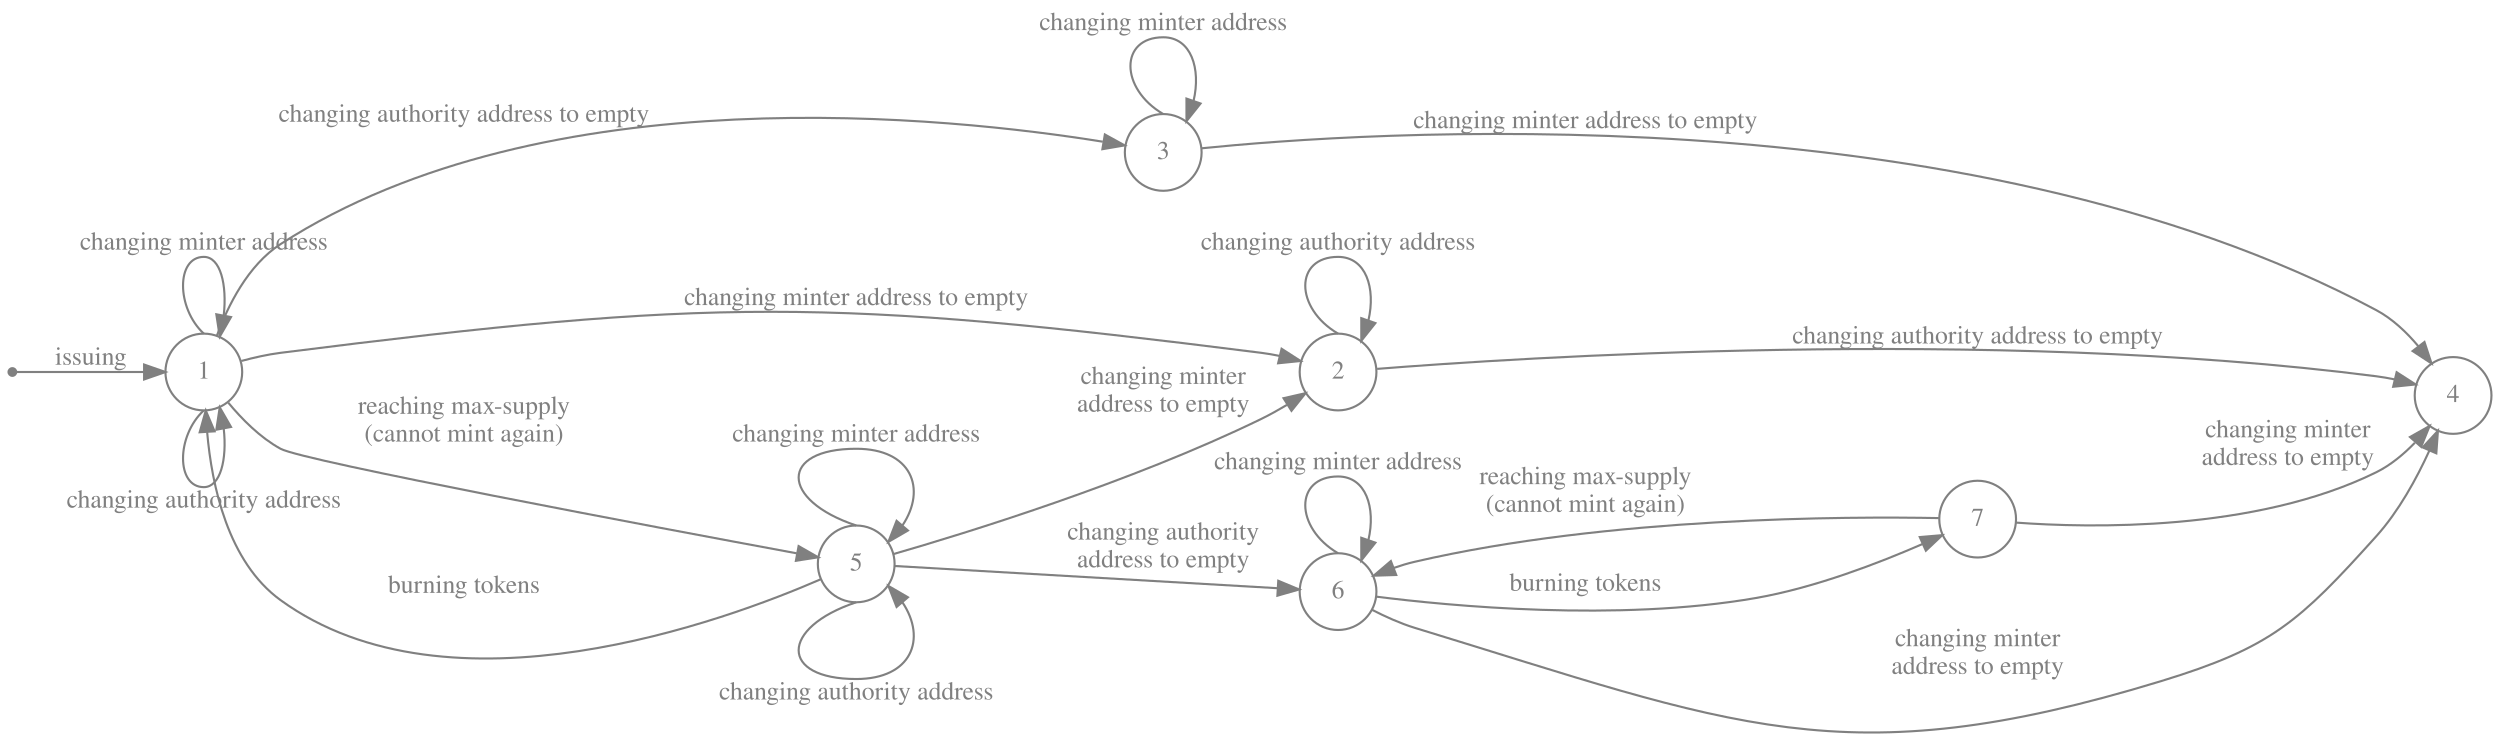
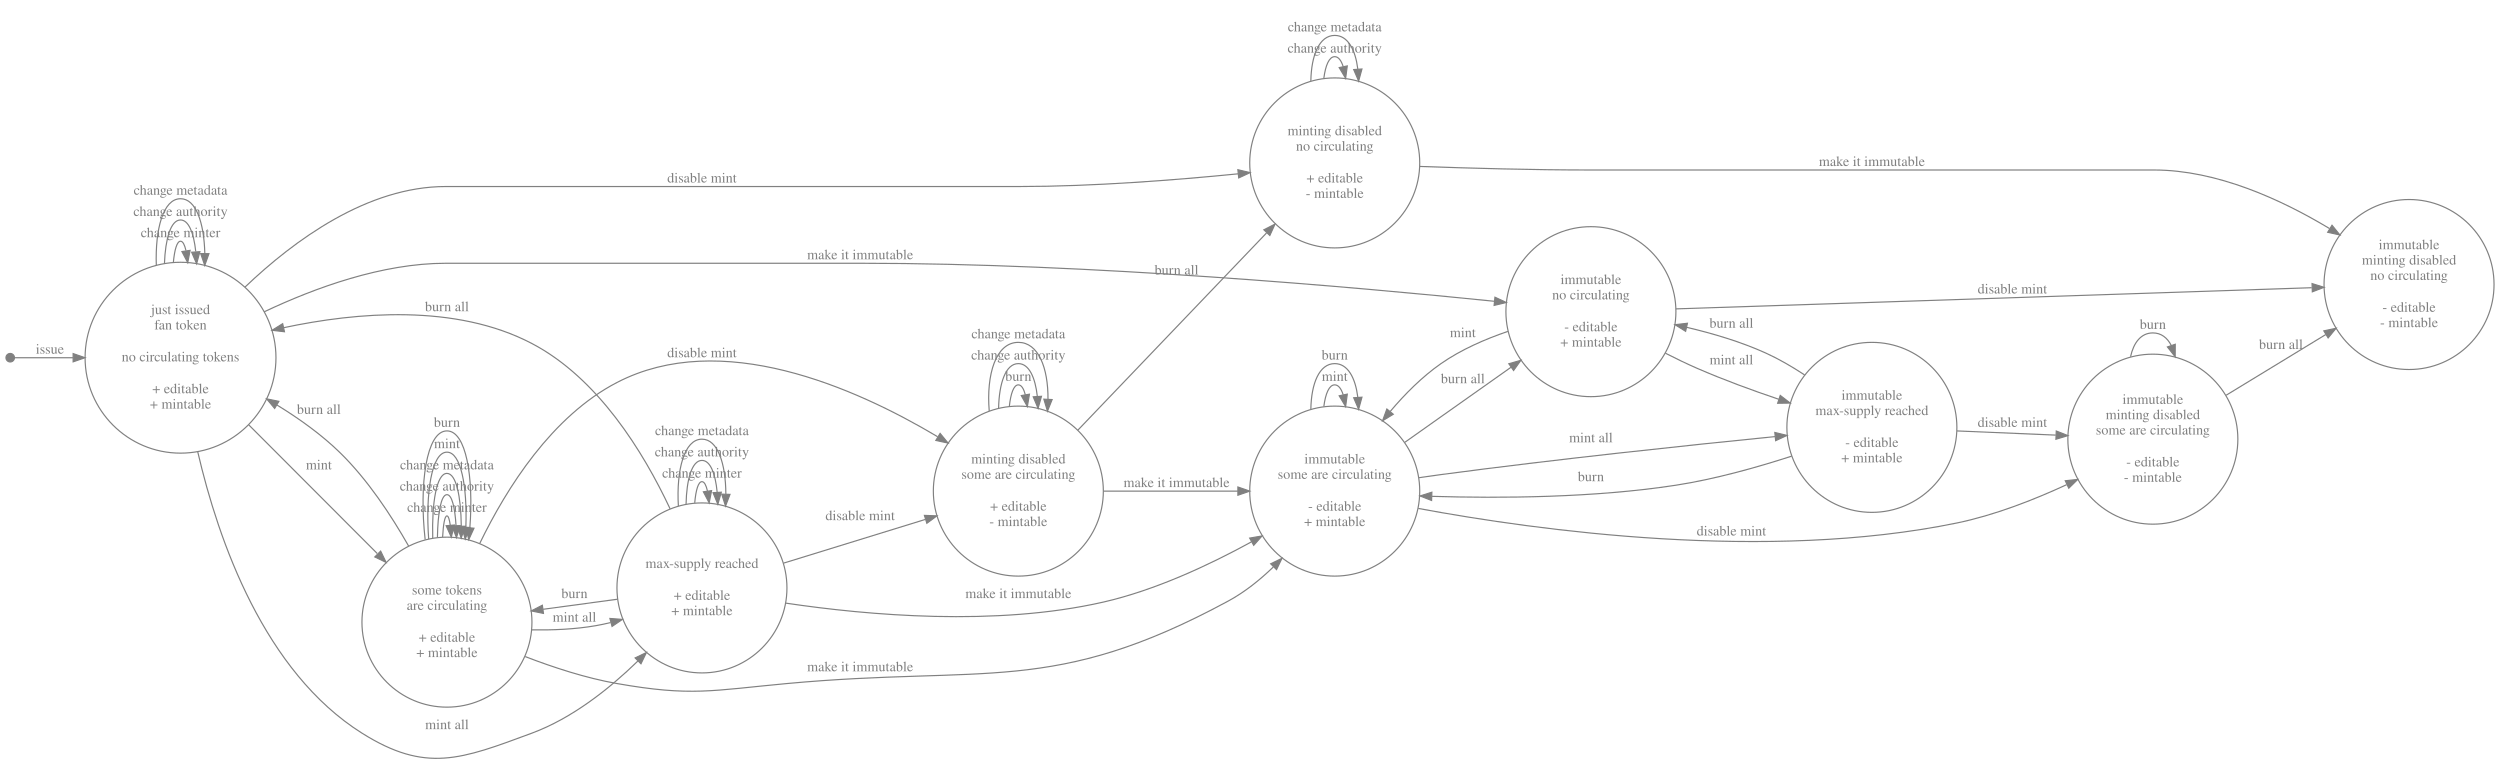
- <svg xmlns="http://www.w3.org/2000/svg" width="576pt" height="171pt" viewBox="0.00 0.00 576.00 170.52">
-   <g id="graph0" class="graph" transform="scale(0.491216 0.491216) rotate(0) translate(4 343.13)">
+ <svg xmlns="http://www.w3.org/2000/svg" width="2116pt" height="646pt" viewBox="0.00 0.00 2115.54 646.50">
+   <g id="graph0" class="graph" transform="scale(1 1) rotate(0) translate(4 642.5)">
    <g id="node1" class="node">
-       <ellipse fill="none" stroke="gray" cx="91.6" cy="-169.13" rx="18" ry="18" />
-       <text text-anchor="middle" x="91.6" y="-166.03" font-family="Times,serif" font-size="12.00" fill="gray">1</text>
+       <ellipse fill="none" stroke="gray" cx="147.87" cy="-339.5" rx="80.84" ry="80.84" />
+       <text text-anchor="middle" x="147.87" y="-376.4" font-family="Times,serif" font-size="12.00" fill="gray">just issued</text>
+       <text text-anchor="middle" x="147.87" y="-363.4" font-family="Times,serif" font-size="12.00" fill="gray">fan token</text>
+       <text text-anchor="middle" x="147.87" y="-336.4" font-family="Times,serif" font-size="12.00" fill="gray">no circulating tokens</text>
+       <text text-anchor="middle" x="147.87" y="-309.4" font-family="Times,serif" font-size="12.00" fill="gray">+ editable</text>
+       <text text-anchor="middle" x="147.87" y="-296.4" font-family="Times,serif" font-size="12.00" fill="gray">+ mintable</text>
    </g>
    <g id="edge2" class="edge">
-       <path fill="none" stroke="gray" d="M91.6,-187.13C78.6,-199.13 78.6,-223.13 91.6,-223.13 99.44,-223.13 102.55,-210.04 100.94,-195.7" />
-       <polygon fill="gray" stroke="gray" points="104.35,-194.9 99.06,-185.72 97.47,-196.19 104.35,-194.9" />
-       <text text-anchor="middle" x="91.6" y="-226.53" font-family="Times,serif" font-size="12.00" fill="gray">changing minter address</text>
+       <path fill="none" stroke="gray" d="M141.77,-420.02C142.79,-430.91 144.83,-438.17 147.87,-438.17 149.82,-438.17 151.36,-435.19 152.48,-430.19" />
+       <polygon fill="gray" stroke="gray" points="155.98,-430.43 153.97,-420.02 149.05,-429.41 155.98,-430.43" />
+       <text text-anchor="middle" x="147.87" y="-441.57" font-family="Times,serif" font-size="12.00" fill="gray">change minter</text>
    </g>
    <g id="edge3" class="edge">
-       <path fill="none" stroke="gray" d="M91.6,-151.13C78.6,-139.13 78.6,-115.13 91.6,-115.13 99.44,-115.13 102.55,-128.22 100.94,-142.56" />
-       <polygon fill="gray" stroke="gray" points="97.47,-142.07 99.06,-152.55 104.35,-143.36 97.47,-142.07" />
-       <text text-anchor="middle" x="91.6" y="-105.53" font-family="Times,serif" font-size="12.00" fill="gray">changing authority address</text>
+       <path fill="none" stroke="gray" d="M134.24,-419.11C135.02,-440.2 139.56,-456.17 147.87,-456.17 154.75,-456.17 159.05,-445.21 160.76,-429.48" />
+       <polygon fill="gray" stroke="gray" points="164.28,-429.33 161.5,-419.11 157.3,-428.84 164.28,-429.33" />
+       <text text-anchor="middle" x="147.87" y="-459.57" font-family="Times,serif" font-size="12.00" fill="gray">change authority</text>
+     </g>
+     <g id="edge4" class="edge">
+       <path fill="none" stroke="gray" d="M127.35,-417.67C126.31,-448.45 133.15,-474.17 147.87,-474.17 160.92,-474.17 167.78,-453.95 168.44,-427.91" />
+       <polygon fill="gray" stroke="gray" points="171.94,-427.65 168.39,-417.67 164.94,-427.69 171.94,-427.65" />
+       <text text-anchor="middle" x="147.87" y="-477.57" font-family="Times,serif" font-size="12.00" fill="gray">change metadata</text>
    </g>
    <g id="node2" class="node">
-       <ellipse fill="none" stroke="gray" cx="623.6" cy="-169.13" rx="18" ry="18" />
-       <text text-anchor="middle" x="623.6" y="-166.03" font-family="Times,serif" font-size="12.00" fill="gray">2</text>
-     </g>
-     <g id="edge4" class="edge">
-       <path fill="none" stroke="gray" d="M109.17,-174.3C114.94,-175.86 121.5,-177.36 127.6,-178.13 330.43,-203.79 384.77,-203.79 587.6,-178.13 590.36,-177.78 593.22,-177.28 596.06,-176.7" />
-       <polygon fill="gray" stroke="gray" points="597.12,-180.04 606.03,-174.3 595.49,-173.23 597.12,-180.04" />
-       <text text-anchor="middle" x="397.6" y="-200.53" font-family="Times,serif" font-size="12.00" fill="gray">changing minter address to empty</text>
+       <ellipse fill="none" stroke="gray" cx="373.54" cy="-115.5" rx="72" ry="72" />
+       <text text-anchor="middle" x="373.54" y="-138.9" font-family="Times,serif" font-size="12.00" fill="gray">some tokens</text>
+       <text text-anchor="middle" x="373.54" y="-125.9" font-family="Times,serif" font-size="12.00" fill="gray">are circulating</text>
+       <text text-anchor="middle" x="373.54" y="-98.9" font-family="Times,serif" font-size="12.00" fill="gray">+ editable</text>
+       <text text-anchor="middle" x="373.54" y="-85.9" font-family="Times,serif" font-size="12.00" fill="gray">+ mintable</text>
+     </g>
+     <g id="edge16" class="edge">
+       <path fill="none" stroke="gray" d="M205.6,-282.68C238.93,-249.3 280.96,-207.21 314.52,-173.61" />
+       <polygon fill="gray" stroke="gray" points="317.39,-175.69 321.98,-166.14 312.43,-170.74 317.39,-175.69" />
+       <text text-anchor="middle" x="265.04" y="-244.9" font-family="Times,serif" font-size="12.00" fill="gray">mint</text>
    </g>
    <g id="node3" class="node">
-       <ellipse fill="none" stroke="gray" cx="541.6" cy="-272.13" rx="18" ry="18" />
-       <text text-anchor="middle" x="541.6" y="-269.03" font-family="Times,serif" font-size="12.00" fill="gray">3</text>
+       <ellipse fill="none" stroke="gray" cx="589.54" cy="-144.5" rx="72" ry="72" />
+       <text text-anchor="middle" x="589.54" y="-161.4" font-family="Times,serif" font-size="12.00" fill="gray">max-supply reached</text>
+       <text text-anchor="middle" x="589.54" y="-134.4" font-family="Times,serif" font-size="12.00" fill="gray">+ editable</text>
+       <text text-anchor="middle" x="589.54" y="-121.4" font-family="Times,serif" font-size="12.00" fill="gray">+ mintable</text>
+     </g>
+     <g id="edge21" class="edge">
+       <path fill="none" stroke="gray" d="M162.44,-259.82C180.07,-183.81 218.99,-73.43 301.54,-21.5 355.71,12.59 385.53,0.76 445.54,-21.5 479.49,-34.09 510.8,-58.75 535.4,-82.71" />
+       <polygon fill="gray" stroke="gray" points="532.94,-85.2 542.49,-89.77 537.88,-80.24 532.94,-85.2" />
+       <text text-anchor="middle" x="373.54" y="-24.9" font-family="Times,serif" font-size="12.00" fill="gray">mint all</text>
+     </g>
+     <g id="node5" class="node">
+       <ellipse fill="none" stroke="gray" cx="1125.54" cy="-504.5" rx="72" ry="72" />
+       <text text-anchor="middle" x="1125.54" y="-527.9" font-family="Times,serif" font-size="12.00" fill="gray">minting disabled</text>
+       <text text-anchor="middle" x="1125.54" y="-514.9" font-family="Times,serif" font-size="12.00" fill="gray">no circulating</text>
+       <text text-anchor="middle" x="1125.54" y="-487.9" font-family="Times,serif" font-size="12.00" fill="gray">+ editable</text>
+       <text text-anchor="middle" x="1125.54" y="-474.9" font-family="Times,serif" font-size="12.00" fill="gray">- mintable</text>
+     </g>
+     <g id="edge29" class="edge">
+       <path fill="none" stroke="gray" d="M202.46,-399.31C244.33,-439.25 306.36,-484.5 372.54,-484.5 372.54,-484.5 372.54,-484.5 858.54,-484.5 920.86,-484.5 991.17,-490.02 1043.84,-495.27" />
+       <polygon fill="gray" stroke="gray" points="1043.5,-498.75 1053.8,-496.28 1044.21,-491.79 1043.5,-498.75" />
+       <text text-anchor="middle" x="589.54" y="-487.9" font-family="Times,serif" font-size="12.00" fill="gray">disable mint</text>
+     </g>
+     <g id="node8" class="node">
+       <ellipse fill="none" stroke="gray" cx="1342.54" cy="-378.5" rx="72" ry="72" />
+       <text text-anchor="middle" x="1342.54" y="-401.9" font-family="Times,serif" font-size="12.00" fill="gray">immutable</text>
+       <text text-anchor="middle" x="1342.54" y="-388.9" font-family="Times,serif" font-size="12.00" fill="gray">no circulating</text>
+       <text text-anchor="middle" x="1342.54" y="-361.9" font-family="Times,serif" font-size="12.00" fill="gray">- editable</text>
+       <text text-anchor="middle" x="1342.54" y="-348.9" font-family="Times,serif" font-size="12.00" fill="gray">+ mintable</text>
+     </g>
+     <g id="edge44" class="edge">
+       <path fill="none" stroke="gray" d="M218.63,-378.32C261.65,-398.71 318.72,-419.5 372.54,-419.5 372.54,-419.5 372.54,-419.5 724.54,-419.5 917.26,-419.5 1143.1,-399.34 1260.84,-387.29" />
+       <polygon fill="gray" stroke="gray" points="1261.26,-390.76 1270.85,-386.26 1260.55,-383.8 1261.26,-390.76" />
+       <text text-anchor="middle" x="723.54" y="-422.9" font-family="Times,serif" font-size="12.00" fill="gray">make it immutable</text>
+     </g>
+     <g id="edge36" class="edge">
+       <path fill="none" stroke="gray" d="M341.08,-179.95C326.11,-206.35 306.46,-235.93 283.54,-258.5 267.78,-274.02 248.49,-287.84 229.49,-299.47" />
+       <polygon fill="gray" stroke="gray" points="227.59,-296.53 220.8,-304.66 231.18,-302.54 227.59,-296.53" />
+       <text text-anchor="middle" x="265.04" y="-291.9" font-family="Times,serif" font-size="12.00" fill="gray">burn all</text>
+     </g>
+     <g id="edge5" class="edge">
+       <path fill="none" stroke="gray" d="M369.87,-187.52C370.44,-198.24 371.66,-205.5 373.54,-205.5 374.74,-205.5 375.68,-202.52 376.34,-197.56" />
+       <polygon fill="gray" stroke="gray" points="379.84,-197.79 377.21,-187.52 372.86,-197.18 379.84,-197.79" />
+       <text text-anchor="middle" x="373.54" y="-208.9" font-family="Times,serif" font-size="12.00" fill="gray">change minter</text>
+     </g>
+     <g id="edge6" class="edge">
+       <path fill="none" stroke="gray" d="M365.47,-187.16C365.79,-207.68 368.48,-223.5 373.54,-223.5 377.73,-223.5 380.3,-212.65 381.24,-197.27" />
+       <polygon fill="gray" stroke="gray" points="384.74,-197.28 381.61,-187.16 377.74,-197.02 384.74,-197.28" />
+       <text text-anchor="middle" x="373.54" y="-226.9" font-family="Times,serif" font-size="12.00" fill="gray">change authority</text>
+     </g>
+     <g id="edge7" class="edge">
+       <path fill="none" stroke="gray" d="M361.5,-186.74C360.67,-216.37 364.68,-241.5 373.54,-241.5 381.36,-241.5 385.41,-221.92 385.68,-196.94" />
+       <polygon fill="gray" stroke="gray" points="389.17,-196.71 385.58,-186.74 382.17,-196.77 389.17,-196.71" />
+       <text text-anchor="middle" x="373.54" y="-244.9" font-family="Times,serif" font-size="12.00" fill="gray">change metadata</text>
+     </g>
+     <g id="edge19" class="edge">
+       <path fill="none" stroke="gray" d="M358.06,-185.88C355.3,-224.3 360.46,-259.5 373.54,-259.5 385.44,-259.5 390.79,-230.34 389.57,-196.14" />
+       <polygon fill="gray" stroke="gray" points="393.05,-195.68 389.02,-185.88 386.06,-196.05 393.05,-195.68" />
+       <text text-anchor="middle" x="373.54" y="-262.9" font-family="Times,serif" font-size="12.00" fill="gray">mint</text>
+     </g>
+     <g id="edge25" class="edge">
+       <path fill="none" stroke="gray" d="M355.08,-185.43C349.88,-232.09 356.03,-277.5 373.54,-277.5 389.78,-277.5 396.25,-238.41 392.95,-195.51" />
+       <polygon fill="gray" stroke="gray" points="396.43,-195.06 392.01,-185.43 389.46,-195.72 396.43,-195.06" />
+       <text text-anchor="middle" x="373.54" y="-280.9" font-family="Times,serif" font-size="12.00" fill="gray">burn</text>
+     </g>
+     <g id="edge20" class="edge">
+       <path fill="none" stroke="gray" d="M445.31,-108.98C463.11,-108.66 482.11,-109.46 499.54,-112.5 503.73,-113.23 507.97,-114.14 512.23,-115.18" />
+       <polygon fill="gray" stroke="gray" points="511.58,-118.63 522.15,-117.84 513.4,-111.87 511.58,-118.63" />
+       <text text-anchor="middle" x="481.54" y="-115.9" font-family="Times,serif" font-size="12.00" fill="gray">mint all</text>
+     </g>
+     <g id="node4" class="node">
+       <ellipse fill="none" stroke="gray" cx="857.54" cy="-226.5" rx="72" ry="72" />
+       <text text-anchor="middle" x="857.54" y="-249.9" font-family="Times,serif" font-size="12.00" fill="gray">minting disabled</text>
+       <text text-anchor="middle" x="857.54" y="-236.9" font-family="Times,serif" font-size="12.00" fill="gray">some are circulating</text>
+       <text text-anchor="middle" x="857.54" y="-209.9" font-family="Times,serif" font-size="12.00" fill="gray">+ editable</text>
+       <text text-anchor="middle" x="857.54" y="-196.9" font-family="Times,serif" font-size="12.00" fill="gray">- mintable</text>
+     </g>
+     <g id="edge30" class="edge">
+       <path fill="none" stroke="gray" d="M401.3,-182.15C424.34,-229.67 462.63,-290.01 517.54,-318.5 605.53,-364.14 718.45,-314.73 789.17,-272.57" />
+       <polygon fill="gray" stroke="gray" points="791.28,-275.39 798.01,-267.21 787.65,-269.41 791.28,-275.39" />
+       <text text-anchor="middle" x="589.54" y="-339.9" font-family="Times,serif" font-size="12.00" fill="gray">disable mint</text>
+     </g>
+     <g id="node7" class="node">
+       <ellipse fill="none" stroke="gray" cx="1125.54" cy="-226.5" rx="72" ry="72" />
+       <text text-anchor="middle" x="1125.54" y="-249.9" font-family="Times,serif" font-size="12.00" fill="gray">immutable</text>
+       <text text-anchor="middle" x="1125.54" y="-236.9" font-family="Times,serif" font-size="12.00" fill="gray">some are circulating</text>
+       <text text-anchor="middle" x="1125.54" y="-209.9" font-family="Times,serif" font-size="12.00" fill="gray">- editable</text>
+       <text text-anchor="middle" x="1125.54" y="-196.9" font-family="Times,serif" font-size="12.00" fill="gray">+ mintable</text>
+     </g>
+     <g id="edge41" class="edge">
+       <path fill="none" stroke="gray" d="M439.79,-86.35C463.74,-77.11 491.39,-68.1 517.54,-63.5 580.57,-52.39 597.81,-57.58 661.54,-63.5 829.93,-79.12 886.83,-52.99 1035.54,-133.5 1049.24,-140.92 1062.08,-151.19 1073.52,-162.22" />
+       <polygon fill="gray" stroke="gray" points="1071.28,-164.94 1080.82,-169.55 1076.24,-160 1071.28,-164.94" />
+       <text text-anchor="middle" x="723.54" y="-73.9" font-family="Times,serif" font-size="12.00" fill="gray">make it immutable</text>
+     </g>
+     <g id="edge40" class="edge">
+       <path fill="none" stroke="gray" d="M562.6,-211.41C539.79,-260 501.43,-322.18 445.54,-351.5 380.98,-385.36 297.2,-378.15 235.15,-364.9" />
+       <polygon fill="gray" stroke="gray" points="235.9,-361.49 225.38,-362.73 234.38,-368.32 235.9,-361.49" />
+       <text text-anchor="middle" x="373.54" y="-378.9" font-family="Times,serif" font-size="12.00" fill="gray">burn all</text>
+     </g>
+     <g id="edge24" class="edge">
+       <path fill="none" stroke="gray" d="M518.13,-134.96C497.92,-132.22 475.73,-129.21 454.97,-126.4" />
+       <polygon fill="gray" stroke="gray" points="455.29,-122.91 444.91,-125.03 454.35,-129.84 455.29,-122.91" />
+       <text text-anchor="middle" x="481.54" y="-135.9" font-family="Times,serif" font-size="12.00" fill="gray">burn</text>
    </g>
    <g id="edge8" class="edge">
-       <path fill="none" stroke="gray" d="M97.71,-186.15C102.87,-200.16 112.3,-219.26 127.6,-229.13 252.07,-309.48 442.85,-288.54 513.26,-277.15" />
-       <polygon fill="gray" stroke="gray" points="514.22,-280.54 523.5,-275.42 513.06,-273.64 514.22,-280.54" />
-       <text text-anchor="middle" x="213.6" y="-286.53" font-family="Times,serif" font-size="12.00" fill="gray">changing authority address to empty</text>
-     </g>
-     <g id="node5" class="node">
-       <ellipse fill="none" stroke="gray" cx="397.6" cy="-79.13" rx="18" ry="18" />
-       <text text-anchor="middle" x="397.6" y="-76.03" font-family="Times,serif" font-size="12.00" fill="gray">5</text>
+       <path fill="none" stroke="gray" d="M583.42,-216.52C584.37,-227.24 586.41,-234.5 589.54,-234.5 591.54,-234.5 593.1,-231.52 594.21,-226.56" />
+       <polygon fill="gray" stroke="gray" points="597.7,-226.92 595.66,-216.52 590.77,-225.92 597.7,-226.92" />
+       <text text-anchor="middle" x="589.54" y="-237.9" font-family="Times,serif" font-size="12.00" fill="gray">change minter</text>
+     </g>
+     <g id="edge9" class="edge">
+       <path fill="none" stroke="gray" d="M576.08,-215.39C576.51,-236.28 581,-252.5 589.54,-252.5 596.62,-252.5 600.91,-241.37 602.42,-225.69" />
+       <polygon fill="gray" stroke="gray" points="605.93,-225.57 603.01,-215.39 598.95,-225.17 605.93,-225.57" />
+       <text text-anchor="middle" x="589.54" y="-255.9" font-family="Times,serif" font-size="12.00" fill="gray">change authority</text>
    </g>
    <g id="edge10" class="edge">
-       <path fill="none" stroke="gray" d="M103.05,-154.78C109.33,-147.19 117.95,-138.39 127.6,-133.13 138.3,-127.3 303.73,-96.3 369.72,-84.08" />
-       <polygon fill="gray" stroke="gray" points="370.58,-87.48 379.78,-82.22 369.31,-80.6 370.58,-87.48" />
-       <text text-anchor="middle" x="213.6" y="-149.53" font-family="Times,serif" font-size="12.00" fill="gray">reaching max-supply</text>
-       <text text-anchor="middle" x="213.6" y="-136.53" font-family="Times,serif" font-size="12.00" fill="gray">(cannot mint again)</text>
-     </g>
-     <g id="edge5" class="edge">
-       <path fill="none" stroke="gray" d="M623.6,-187.13C603.1,-199.13 603.1,-223.13 623.6,-223.13 636.66,-223.13 641.4,-208.51 637.82,-193.25" />
-       <polygon fill="gray" stroke="gray" points="641.11,-192.07 634.51,-183.78 634.5,-194.38 641.11,-192.07" />
-       <text text-anchor="middle" x="623.6" y="-226.53" font-family="Times,serif" font-size="12.00" fill="gray">changing authority address</text>
-     </g>
-     <g id="node4" class="node">
-       <ellipse fill="none" stroke="gray" cx="1146.6" cy="-158.13" rx="18" ry="18" />
-       <text text-anchor="middle" x="1146.6" y="-155.03" font-family="Times,serif" font-size="12.00" fill="gray">4</text>
-     </g>
-     <g id="edge6" class="edge">
-       <path fill="none" stroke="gray" d="M641.92,-170.6C705.04,-175.62 928.58,-190.54 1110.6,-167.13 1113.36,-166.78 1116.22,-166.27 1119.06,-165.69" />
-       <polygon fill="gray" stroke="gray" points="1120.12,-169.03 1129.03,-163.29 1118.49,-162.22 1120.12,-169.03" />
-       <text text-anchor="middle" x="923.6" y="-182.53" font-family="Times,serif" font-size="12.00" fill="gray">changing authority address to empty</text>
-     </g>
-     <g id="edge7" class="edge">
-       <path fill="none" stroke="gray" d="M541.6,-290.13C521.1,-302.13 521.1,-326.13 541.6,-326.13 554.66,-326.13 559.4,-311.51 555.82,-296.25" />
-       <polygon fill="gray" stroke="gray" points="559.11,-295.07 552.51,-286.78 552.5,-297.38 559.11,-295.07" />
-       <text text-anchor="middle" x="541.6" y="-329.53" font-family="Times,serif" font-size="12.00" fill="gray">changing minter address</text>
-     </g>
-     <g id="edge9" class="edge">
-       <path fill="none" stroke="gray" d="M559.69,-274.07C631.74,-281.42 915.89,-302.18 1110.6,-198.13 1118.15,-194.1 1124.83,-187.73 1130.27,-181.25" />
-       <polygon fill="gray" stroke="gray" points="1133.17,-183.22 1136.48,-173.15 1127.62,-178.96 1133.17,-183.22" />
-       <text text-anchor="middle" x="739.6" y="-283.53" font-family="Times,serif" font-size="12.00" fill="gray">changing minter address to empty</text>
+       <path fill="none" stroke="gray" d="M569.57,-213.83C567.8,-244.29 574.46,-270.5 589.54,-270.5 602.91,-270.5 609.66,-249.89 609.79,-223.98" />
+       <polygon fill="gray" stroke="gray" points="613.28,-223.73 609.51,-213.83 606.29,-223.92 613.28,-223.73" />
+       <text text-anchor="middle" x="589.54" y="-273.9" font-family="Times,serif" font-size="12.00" fill="gray">change metadata</text>
+     </g>
+     <g id="edge31" class="edge">
+       <path fill="none" stroke="gray" d="M658.7,-165.51C695.29,-176.79 740.56,-190.74 778.56,-202.46" />
+       <polygon fill="gray" stroke="gray" points="777.97,-205.94 788.56,-205.54 780.04,-199.25 777.97,-205.94" />
+       <text text-anchor="middle" x="723.54" y="-201.9" font-family="Times,serif" font-size="12.00" fill="gray">disable mint</text>
+     </g>
+     <g id="edge42" class="edge">
+       <path fill="none" stroke="gray" d="M660.68,-131.6C729.93,-121.29 838.4,-111.68 929.54,-132.5 973.45,-142.53 1018.98,-163.77 1055,-183.52" />
+       <polygon fill="gray" stroke="gray" points="1053.5,-186.7 1063.94,-188.51 1056.91,-180.58 1053.5,-186.7" />
+       <text text-anchor="middle" x="857.54" y="-135.9" font-family="Times,serif" font-size="12.00" fill="gray">make it immutable</text>
    </g>
    <g id="edge11" class="edge">
-       <path fill="none" stroke="gray" d="M381.05,-71.96C336.59,-52.61 206.97,-4.59 127.6,-62.13 102.95,-80 95.34,-115.73 93.16,-140.98" />
-       <polygon fill="gray" stroke="gray" points="89.66,-140.87 92.52,-151.07 96.65,-141.31 89.66,-140.87" />
-       <text text-anchor="middle" x="213.6" y="-65.53" font-family="Times,serif" font-size="12.00" fill="gray">burning tokens</text>
+       <path fill="none" stroke="gray" d="M849.9,-298.16C851.07,-309.08 853.61,-316.5 857.54,-316.5 860.12,-316.5 862.1,-313.3 863.49,-308.02" />
+       <polygon fill="gray" stroke="gray" points="866.94,-308.61 865.18,-298.16 860.04,-307.42 866.94,-308.61" />
+       <text text-anchor="middle" x="857.54" y="-319.9" font-family="Times,serif" font-size="12.00" fill="gray">burn</text>
+     </g>
+     <g id="edge12" class="edge">
+       <path fill="none" stroke="gray" d="M840.82,-296.61C841.24,-317.88 846.81,-334.5 857.54,-334.5 866.51,-334.5 871.88,-322.88 873.64,-306.65" />
+       <polygon fill="gray" stroke="gray" points="877.14,-306.81 874.26,-296.61 870.15,-306.38 877.14,-306.81" />
+       <text text-anchor="middle" x="857.54" y="-337.9" font-family="Times,serif" font-size="12.00" fill="gray">change authority</text>
+     </g>
+     <g id="edge13" class="edge">
+       <path fill="none" stroke="gray" d="M832.89,-294.23C830.28,-325.36 838.5,-352.5 857.54,-352.5 874.5,-352.5 882.87,-330.97 882.66,-304.27" />
+       <polygon fill="gray" stroke="gray" points="886.16,-304.05 882.2,-294.23 879.16,-304.38 886.16,-304.05" />
+       <text text-anchor="middle" x="857.54" y="-355.9" font-family="Times,serif" font-size="12.00" fill="gray">change metadata</text>
+     </g>
+     <g id="edge35" class="edge">
+       <path fill="none" stroke="gray" d="M907.95,-278.13C953.25,-325.48 1020.31,-395.57 1067.79,-445.19" />
+       <polygon fill="gray" stroke="gray" points="1065.5,-447.86 1074.95,-452.66 1070.56,-443.02 1065.5,-447.86" />
+       <text text-anchor="middle" x="991.54" y="-409.9" font-family="Times,serif" font-size="12.00" fill="gray">burn all</text>
+     </g>
+     <g id="edge43" class="edge">
+       <path fill="none" stroke="gray" d="M929.82,-226.5C964.85,-226.5 1007.21,-226.5 1043.47,-226.5" />
+       <polygon fill="gray" stroke="gray" points="1043.52,-230 1053.52,-226.5 1043.52,-223 1043.52,-230" />
+       <text text-anchor="middle" x="991.54" y="-229.9" font-family="Times,serif" font-size="12.00" fill="gray">make it immutable</text>
+     </g>
+     <g id="edge14" class="edge">
+       <path fill="none" stroke="gray" d="M1116.31,-576.16C1117.72,-587.08 1120.79,-594.5 1125.54,-594.5 1128.65,-594.5 1131.05,-591.3 1132.73,-586.02" />
+       <polygon fill="gray" stroke="gray" points="1136.17,-586.66 1134.77,-576.16 1129.32,-585.24 1136.17,-586.66" />
+       <text text-anchor="middle" x="1125.54" y="-597.9" font-family="Times,serif" font-size="12.00" fill="gray">change authority</text>
    </g>
    <g id="edge15" class="edge">
-       <path fill="none" stroke="gray" d="M415.01,-83.73C448.41,-93.36 526.31,-117.28 587.6,-147.13 591.59,-149.08 595.7,-151.37 599.63,-153.72" />
-       <polygon fill="gray" stroke="gray" points="598.03,-156.85 608.36,-159.2 601.75,-150.92 598.03,-156.85" />
-       <text text-anchor="middle" x="541.6" y="-163.53" font-family="Times,serif" font-size="12.00" fill="gray">changing minter </text>
-       <text text-anchor="middle" x="541.6" y="-150.53" font-family="Times,serif" font-size="12.00" fill="gray"> address to empty</text>
-     </g>
-     <g id="edge16" class="edge">
-       <path fill="none" stroke="gray" d="M397.6,-97.13C361.6,-109.13 361.6,-133.13 397.6,-133.13 423.57,-133.13 430.81,-114.39 419.3,-97.19" />
-       <polygon fill="gray" stroke="gray" points="421.85,-94.79 412.69,-89.47 416.54,-99.34 421.85,-94.79" />
-       <text text-anchor="middle" x="397.6" y="-136.53" font-family="Times,serif" font-size="12.00" fill="gray">changing minter address</text>
+       <path fill="none" stroke="gray" d="M1105.31,-573.83C1105.66,-595.47 1112.41,-612.5 1125.54,-612.5 1136.52,-612.5 1143.03,-600.6 1145.08,-584.05" />
+       <polygon fill="gray" stroke="gray" points="1148.59,-584.05 1145.78,-573.83 1141.61,-583.57 1148.59,-584.05" />
+       <text text-anchor="middle" x="1125.54" y="-615.9" font-family="Times,serif" font-size="12.00" fill="gray">change metadata</text>
+     </g>
+     <g id="node10" class="node">
+       <ellipse fill="none" stroke="gray" cx="2035.54" cy="-401.5" rx="72" ry="72" />
+       <text text-anchor="middle" x="2035.54" y="-431.4" font-family="Times,serif" font-size="12.00" fill="gray">immutable</text>
+       <text text-anchor="middle" x="2035.54" y="-418.4" font-family="Times,serif" font-size="12.00" fill="gray">minting disabled</text>
+       <text text-anchor="middle" x="2035.54" y="-405.4" font-family="Times,serif" font-size="12.00" fill="gray">no circulating</text>
+       <text text-anchor="middle" x="2035.54" y="-378.4" font-family="Times,serif" font-size="12.00" fill="gray">- editable</text>
+       <text text-anchor="middle" x="2035.54" y="-365.4" font-family="Times,serif" font-size="12.00" fill="gray">- mintable</text>
+     </g>
+     <g id="edge45" class="edge">
+       <path fill="none" stroke="gray" d="M1197.7,-501.51C1239.57,-500.01 1293.56,-498.5 1341.54,-498.5 1341.54,-498.5 1341.54,-498.5 1819.54,-498.5 1872.76,-498.5 1927.36,-473.5 1968.21,-448.88" />
+       <polygon fill="gray" stroke="gray" points="1970.3,-451.7 1976.98,-443.48 1966.63,-445.75 1970.3,-451.7" />
+       <text text-anchor="middle" x="1580.54" y="-501.9" font-family="Times,serif" font-size="12.00" fill="gray">make it immutable</text>
+     </g>
+     <g id="node6" class="node">
+       <ellipse fill="none" stroke="gray" cx="1818.54" cy="-270.5" rx="72" ry="72" />
+       <text text-anchor="middle" x="1818.54" y="-300.4" font-family="Times,serif" font-size="12.00" fill="gray">immutable</text>
+       <text text-anchor="middle" x="1818.54" y="-287.4" font-family="Times,serif" font-size="12.00" fill="gray">minting disabled</text>
+       <text text-anchor="middle" x="1818.54" y="-274.4" font-family="Times,serif" font-size="12.00" fill="gray">some are circulating</text>
+       <text text-anchor="middle" x="1818.54" y="-247.4" font-family="Times,serif" font-size="12.00" fill="gray">- editable</text>
+       <text text-anchor="middle" x="1818.54" y="-234.4" font-family="Times,serif" font-size="12.00" fill="gray">- mintable</text>
+     </g>
+     <g id="edge26" class="edge">
+       <path fill="none" stroke="gray" d="M1799.64,-340.31C1802.22,-352.23 1808.52,-360.5 1818.54,-360.5 1825.59,-360.5 1830.79,-356.41 1834.16,-349.84" />
+       <polygon fill="gray" stroke="gray" points="1837.5,-350.9 1837.44,-340.31 1830.88,-348.62 1837.5,-350.9" />
+       <text text-anchor="middle" x="1818.54" y="-363.9" font-family="Times,serif" font-size="12.00" fill="gray">burn</text>
+     </g>
+     <g id="edge37" class="edge">
+       <path fill="none" stroke="gray" d="M1880.58,-307.69C1906.9,-323.73 1937.83,-342.57 1965.03,-359.15" />
+       <polygon fill="gray" stroke="gray" points="1963.36,-362.23 1973.72,-364.44 1967.01,-356.25 1963.36,-362.23" />
+       <text text-anchor="middle" x="1927.04" y="-346.9" font-family="Times,serif" font-size="12.00" fill="gray">burn all</text>
+     </g>
+     <g id="edge32" class="edge">
+       <path fill="none" stroke="gray" d="M1196.31,-211.83C1297.86,-192.98 1491.78,-166.38 1652.54,-199.5 1684.24,-206.03 1717.35,-218.93 1745.52,-231.96" />
+       <polygon fill="gray" stroke="gray" points="1744.34,-235.28 1754.87,-236.38 1747.32,-228.95 1744.34,-235.28" />
+       <text text-anchor="middle" x="1461.54" y="-188.9" font-family="Times,serif" font-size="12.00" fill="gray">disable mint</text>
+     </g>
+     <g id="edge18" class="edge">
+       <path fill="none" stroke="gray" d="M1116.31,-298.16C1117.72,-309.08 1120.79,-316.5 1125.54,-316.5 1128.65,-316.5 1131.05,-313.3 1132.73,-308.02" />
+       <polygon fill="gray" stroke="gray" points="1136.17,-308.66 1134.77,-298.16 1129.32,-307.24 1136.17,-308.66" />
+       <text text-anchor="middle" x="1125.54" y="-319.9" font-family="Times,serif" font-size="12.00" fill="gray">mint</text>
+     </g>
+     <g id="edge27" class="edge">
+       <path fill="none" stroke="gray" d="M1105.31,-295.83C1105.66,-317.47 1112.41,-334.5 1125.54,-334.5 1136.52,-334.5 1143.03,-322.6 1145.08,-306.05" />
+       <polygon fill="gray" stroke="gray" points="1148.59,-306.05 1145.78,-295.83 1141.61,-305.57 1148.59,-306.05" />
+       <text text-anchor="middle" x="1125.54" y="-337.9" font-family="Times,serif" font-size="12.00" fill="gray">burn</text>
+     </g>
+     <g id="edge38" class="edge">
+       <path fill="none" stroke="gray" d="M1184.94,-267.85C1195.14,-275.07 1205.65,-282.5 1215.54,-289.5 1234.78,-303.1 1255.68,-317.87 1274.82,-331.39" />
+       <polygon fill="gray" stroke="gray" points="1273,-334.39 1283.19,-337.3 1277.04,-328.67 1273,-334.39" />
+       <text text-anchor="middle" x="1234.04" y="-317.9" font-family="Times,serif" font-size="12.00" fill="gray">burn all</text>
+     </g>
+     <g id="node9" class="node">
+       <ellipse fill="none" stroke="gray" cx="1580.54" cy="-280.5" rx="72" ry="72" />
+       <text text-anchor="middle" x="1580.54" y="-303.9" font-family="Times,serif" font-size="12.00" fill="gray">immutable</text>
+       <text text-anchor="middle" x="1580.54" y="-290.9" font-family="Times,serif" font-size="12.00" fill="gray">max-supply reached</text>
+       <text text-anchor="middle" x="1580.54" y="-263.9" font-family="Times,serif" font-size="12.00" fill="gray">- editable</text>
+       <text text-anchor="middle" x="1580.54" y="-250.9" font-family="Times,serif" font-size="12.00" fill="gray">+ mintable</text>
+     </g>
+     <g id="edge22" class="edge">
+       <path fill="none" stroke="gray" d="M1196.94,-237.88C1203.22,-238.8 1209.49,-239.69 1215.54,-240.5 1312.59,-253.45 1424.6,-265.3 1498.46,-272.68" />
+       <polygon fill="gray" stroke="gray" points="1498.32,-276.18 1508.62,-273.69 1499.02,-269.22 1498.32,-276.18" />
+       <text text-anchor="middle" x="1342.54" y="-267.9" font-family="Times,serif" font-size="12.00" fill="gray">mint all</text>
    </g>
    <g id="edge17" class="edge">
-       <path fill="none" stroke="gray" d="M397.6,-61.13C361.6,-49.13 361.6,-25.13 397.6,-25.13 423.57,-25.13 430.81,-43.87 419.3,-61.07" />
-       <polygon fill="gray" stroke="gray" points="416.54,-58.92 412.69,-68.79 421.85,-63.47 416.54,-58.92" />
-       <text text-anchor="middle" x="397.6" y="-15.53" font-family="Times,serif" font-size="12.00" fill="gray">changing authority address</text>
-     </g>
-     <g id="node6" class="node">
-       <ellipse fill="none" stroke="gray" cx="623.6" cy="-66.13" rx="18" ry="18" />
-       <text text-anchor="middle" x="623.6" y="-63.03" font-family="Times,serif" font-size="12.00" fill="gray">6</text>
-     </g>
-     <g id="edge12" class="edge">
-       <path fill="none" stroke="gray" d="M415.8,-78.13C454.49,-75.89 548.58,-70.43 595.32,-67.72" />
-       <polygon fill="gray" stroke="gray" points="595.56,-71.21 605.34,-67.13 595.15,-64.22 595.56,-71.21" />
-       <text text-anchor="middle" x="541.6" y="-90.53" font-family="Times,serif" font-size="12.00" fill="gray">changing authority </text>
-       <text text-anchor="middle" x="541.6" y="-77.53" font-family="Times,serif" font-size="12.00" fill="gray"> address to empty</text>
-     </g>
-     <g id="edge19" class="edge">
-       <path fill="none" stroke="gray" d="M639.51,-57.61C645.57,-54.49 652.75,-51.22 659.6,-49.13 808.78,-3.66 860.44,21.4 1009.6,-24.13 1061.36,-39.93 1074.4,-51.91 1110.6,-92.13 1121.11,-103.81 1129.51,-119.21 1135.44,-132.2" />
-       <polygon fill="gray" stroke="gray" points="1132.31,-133.77 1139.49,-141.56 1138.73,-130.99 1132.31,-133.77" />
-       <text text-anchor="middle" x="923.6" y="-40.53" font-family="Times,serif" font-size="12.00" fill="gray">changing minter </text>
-       <text text-anchor="middle" x="923.6" y="-27.53" font-family="Times,serif" font-size="12.00" fill="gray"> address to empty</text>
-     </g>
-     <g id="edge18" class="edge">
-       <path fill="none" stroke="gray" d="M623.6,-84.13C603.1,-96.13 603.1,-120.13 623.6,-120.13 636.66,-120.13 641.4,-105.51 637.82,-90.25" />
-       <polygon fill="gray" stroke="gray" points="641.11,-89.07 634.51,-80.78 634.5,-91.38 641.11,-89.07" />
-       <text text-anchor="middle" x="623.6" y="-123.53" font-family="Times,serif" font-size="12.00" fill="gray">changing minter address</text>
-     </g>
-     <g id="node7" class="node">
-       <ellipse fill="none" stroke="gray" cx="923.6" cy="-100.13" rx="18" ry="18" />
-       <text text-anchor="middle" x="923.6" y="-97.03" font-family="Times,serif" font-size="12.00" fill="gray">7</text>
-     </g>
-     <g id="edge13" class="edge">
-       <path fill="none" stroke="gray" d="M641.46,-63.77C675.46,-59.47 754.56,-51.8 819.6,-63.13 847.27,-67.95 877.32,-79.54 897.79,-88.48" />
-       <polygon fill="gray" stroke="gray" points="896.45,-91.71 907.01,-92.61 899.31,-85.32 896.45,-91.71" />
-       <text text-anchor="middle" x="739.6" y="-66.53" font-family="Times,serif" font-size="12.00" fill="gray">burning tokens</text>
-     </g>
-     <g id="edge20" class="edge">
-       <path fill="none" stroke="gray" d="M941.56,-98.5C975.58,-95.99 1053.74,-94.06 1110.6,-122.13 1117.32,-125.45 1123.48,-130.6 1128.69,-135.98" />
-       <polygon fill="gray" stroke="gray" points="1126.37,-138.64 1135.6,-143.84 1131.62,-134.02 1126.37,-138.64" />
-       <text text-anchor="middle" x="1069.1" y="-138.53" font-family="Times,serif" font-size="12.00" fill="gray">changing minter </text>
-       <text text-anchor="middle" x="1069.1" y="-125.53" font-family="Times,serif" font-size="12.00" fill="gray"> address to empty</text>
-     </g>
-     <g id="edge14" class="edge">
-       <path fill="none" stroke="gray" d="M905.41,-100.61C863.02,-101.42 750.37,-101.21 659.6,-80.13 656.35,-79.38 653,-78.37 649.73,-77.23" />
-       <polygon fill="gray" stroke="gray" points="650.89,-73.93 640.3,-73.6 648.37,-80.46 650.89,-73.93" />
-       <text text-anchor="middle" x="739.6" y="-116.53" font-family="Times,serif" font-size="12.00" fill="gray">reaching max-supply</text>
-       <text text-anchor="middle" x="739.6" y="-103.53" font-family="Times,serif" font-size="12.00" fill="gray">(cannot mint again)</text>
-     </g>
-     <g id="node8" class="node">
-       <ellipse fill="gray" stroke="gray" cx="1.8" cy="-169.13" rx="1.8" ry="1.8" />
+       <path fill="none" stroke="gray" d="M1272.24,-361.81C1252.84,-355.2 1232.46,-346.29 1215.54,-334.5 1199.67,-323.43 1185.06,-308.81 1172.47,-293.9" />
+       <polygon fill="gray" stroke="gray" points="1175.12,-291.61 1166.07,-286.1 1169.7,-296.05 1175.12,-291.61" />
+       <text text-anchor="middle" x="1234.04" y="-356.9" font-family="Times,serif" font-size="12.00" fill="gray">mint</text>
+     </g>
+     <g id="edge23" class="edge">
+       <path fill="none" stroke="gray" d="M1405.61,-343.33C1414.53,-338.77 1423.69,-334.36 1432.54,-330.5 1454.59,-320.88 1479.14,-311.89 1501.75,-304.26" />
+       <polygon fill="gray" stroke="gray" points="1502.93,-307.56 1511.32,-301.08 1500.72,-300.92 1502.93,-307.56" />
+       <text text-anchor="middle" x="1461.54" y="-333.9" font-family="Times,serif" font-size="12.00" fill="gray">mint all</text>
+     </g>
+     <g id="edge33" class="edge">
+       <path fill="none" stroke="gray" d="M1414.56,-380.86C1543.79,-385.16 1816.59,-394.24 1953.11,-398.79" />
+       <polygon fill="gray" stroke="gray" points="1953.39,-402.3 1963.5,-399.13 1953.62,-395.3 1953.39,-402.3" />
+       <text text-anchor="middle" x="1699.54" y="-393.9" font-family="Times,serif" font-size="12.00" fill="gray">disable mint</text>
+     </g>
+     <g id="edge34" class="edge">
+       <path fill="none" stroke="gray" d="M1652.67,-277.48C1679.02,-276.37 1709.1,-275.09 1736.29,-273.94" />
+       <polygon fill="gray" stroke="gray" points="1736.72,-277.42 1746.56,-273.5 1736.42,-270.43 1736.72,-277.42" />
+       <text text-anchor="middle" x="1699.54" y="-280.9" font-family="Times,serif" font-size="12.00" fill="gray">disable mint</text>
+     </g>
+     <g id="edge28" class="edge">
+       <path fill="none" stroke="gray" d="M1512.65,-256.14C1483.02,-246.53 1447.47,-236.58 1414.54,-231.5 1345.42,-220.84 1265.87,-220.33 1207.91,-222.07" />
+       <polygon fill="gray" stroke="gray" points="1207.59,-218.58 1197.71,-222.4 1207.82,-225.57 1207.59,-218.58" />
+       <text text-anchor="middle" x="1342.54" y="-234.9" font-family="Times,serif" font-size="12.00" fill="gray">burn</text>
+     </g>
+     <g id="edge39" class="edge">
+       <path fill="none" stroke="gray" d="M1523.56,-324.9C1513.01,-331.87 1501.75,-338.42 1490.54,-343.5 1469.62,-352.96 1445.81,-360.05 1423.54,-365.27" />
+       <polygon fill="gray" stroke="gray" points="1422.76,-361.86 1413.77,-367.47 1424.3,-368.69 1422.76,-361.86" />
+       <text text-anchor="middle" x="1461.54" y="-364.9" font-family="Times,serif" font-size="12.00" fill="gray">burn all</text>
+     </g>
+     <g id="node11" class="node">
+       <ellipse fill="gray" stroke="gray" cx="3.6" cy="-339.5" rx="3.6" ry="3.6" />
    </g>
    <g id="edge1" class="edge">
-       <path fill="none" stroke="gray" d="M3.79,-169.13C9.63,-169.13 40.31,-169.13 63.55,-169.13" />
-       <polygon fill="gray" stroke="gray" points="63.59,-172.63 73.59,-169.13 63.59,-165.63 63.59,-172.63" />
-       <text text-anchor="middle" x="38.6" y="-172.53" font-family="Times,serif" font-size="12.00" fill="gray">issuing</text>
+       <path fill="none" stroke="gray" d="M7.31,-339.5C14.34,-339.5 34.16,-339.5 56.74,-339.5" />
+       <polygon fill="gray" stroke="gray" points="56.91,-343 66.91,-339.5 56.91,-336 56.91,-343" />
+       <text text-anchor="middle" x="37.2" y="-342.9" font-family="Times,serif" font-size="12.00" fill="gray">issue</text>
    </g>
  </g>
</svg>
